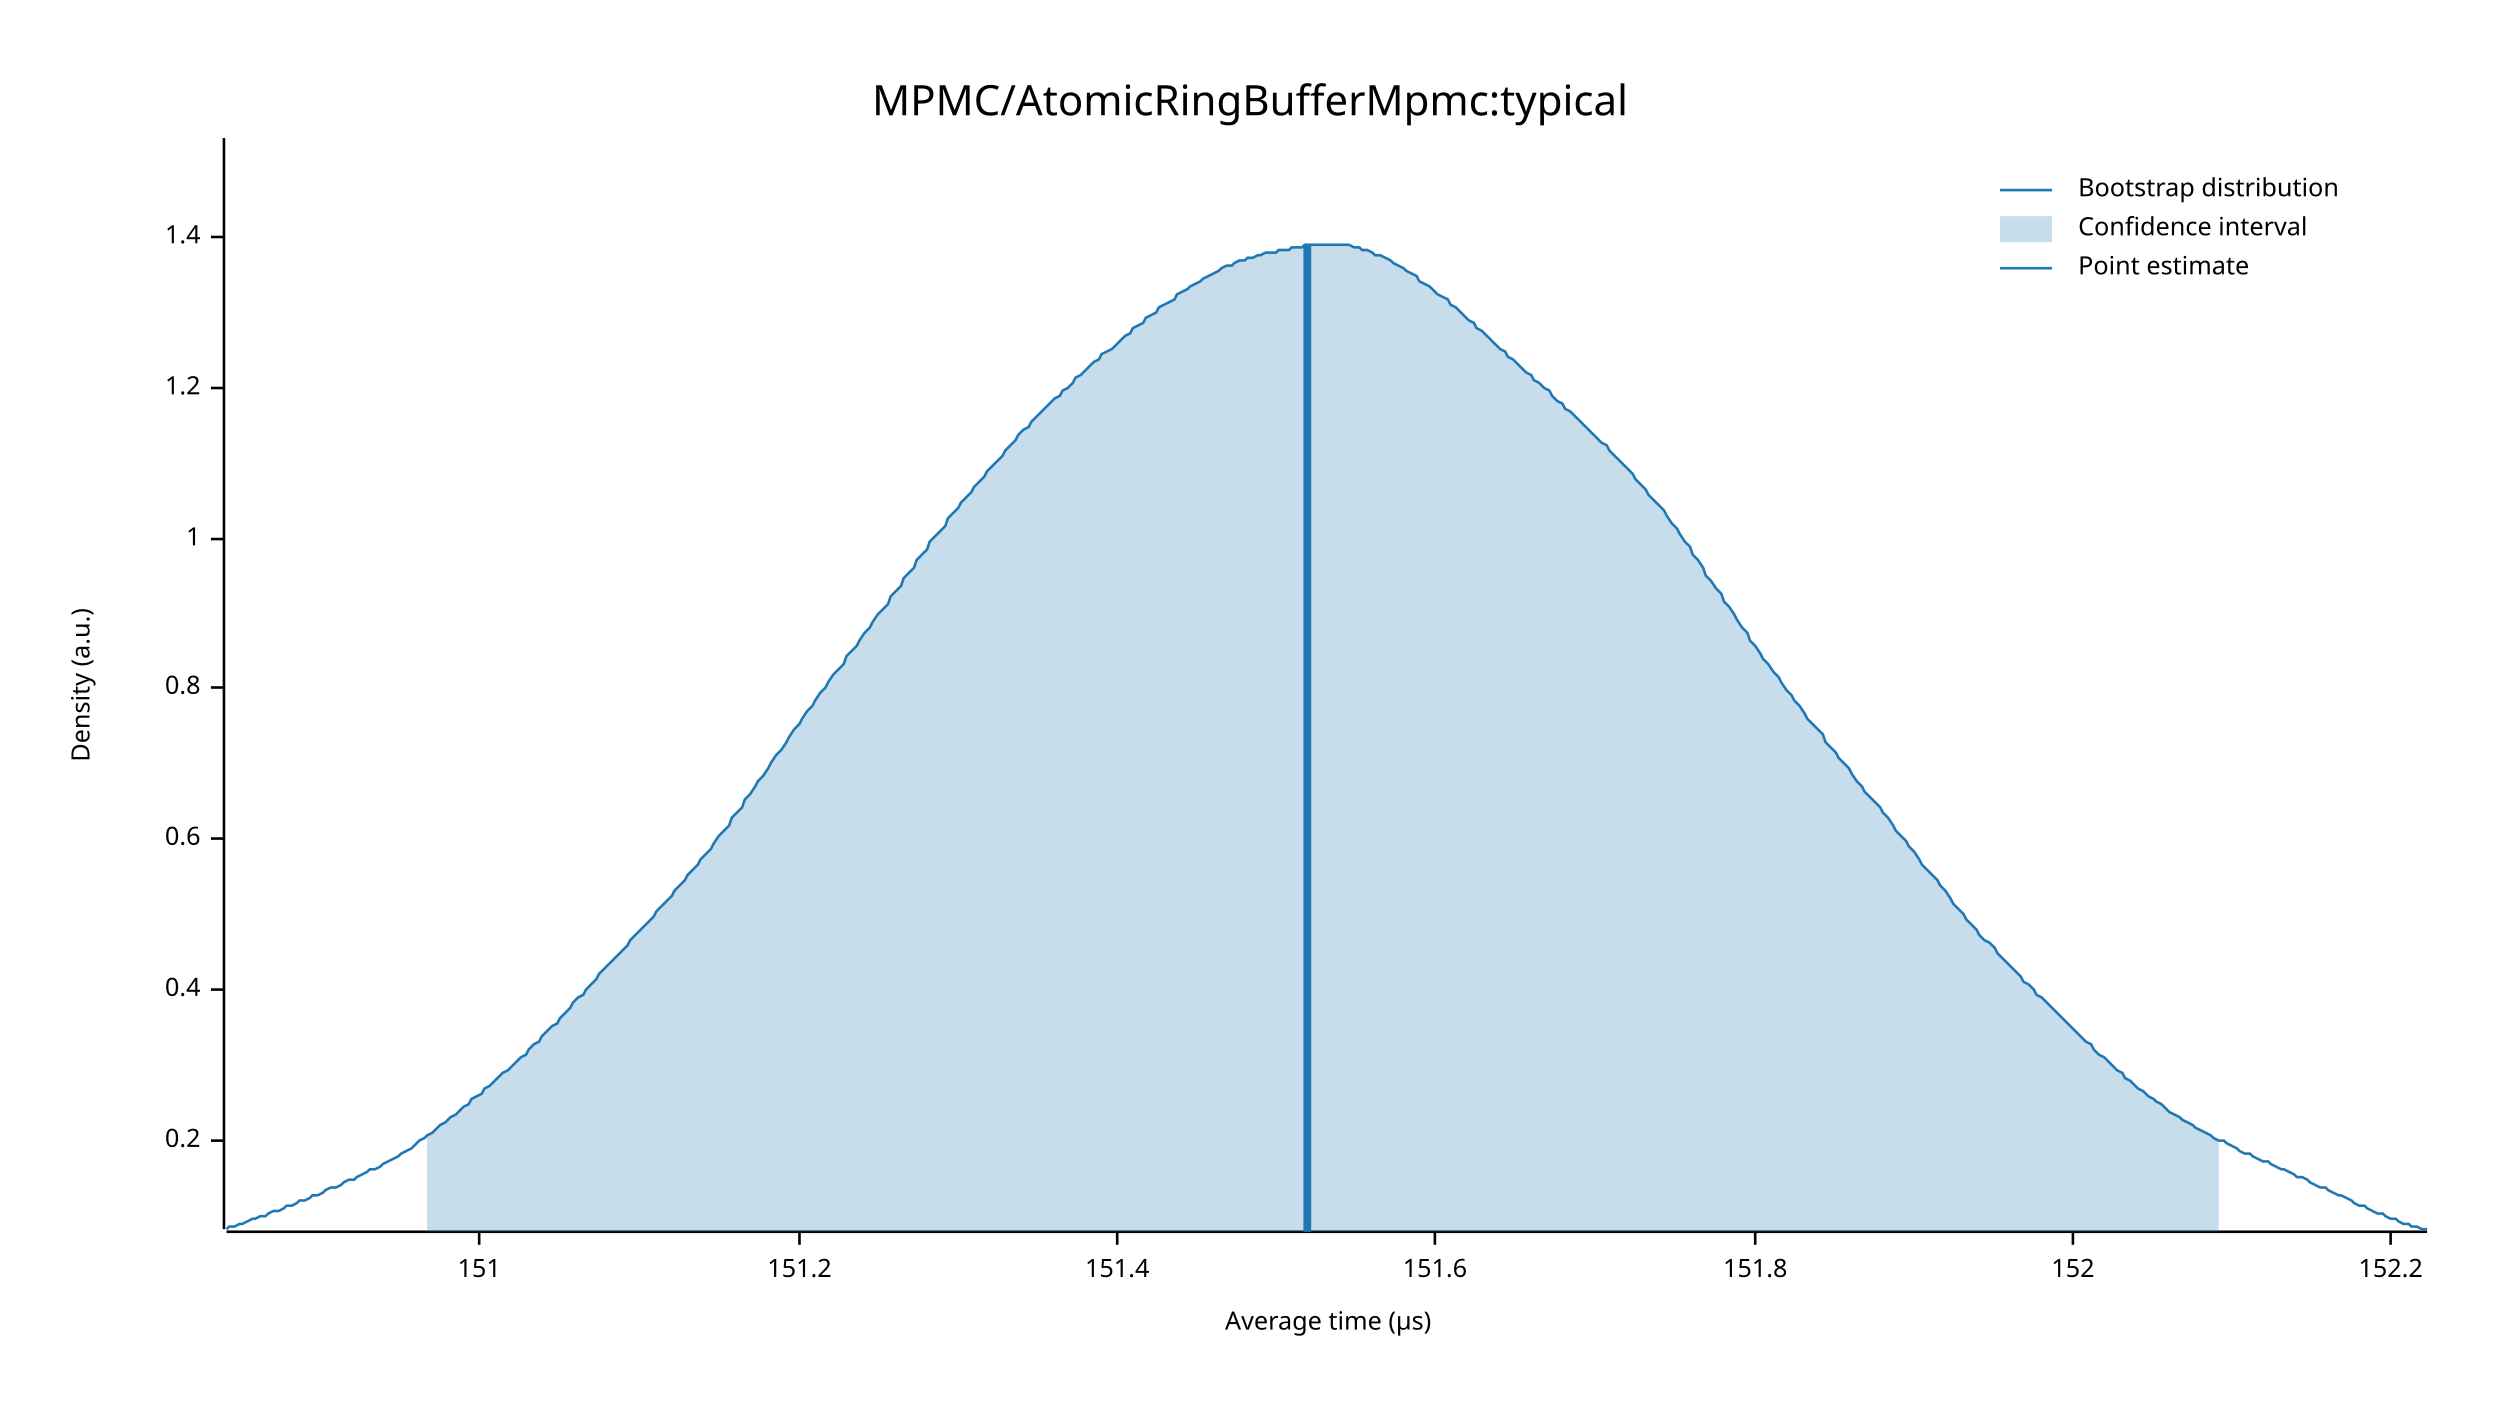
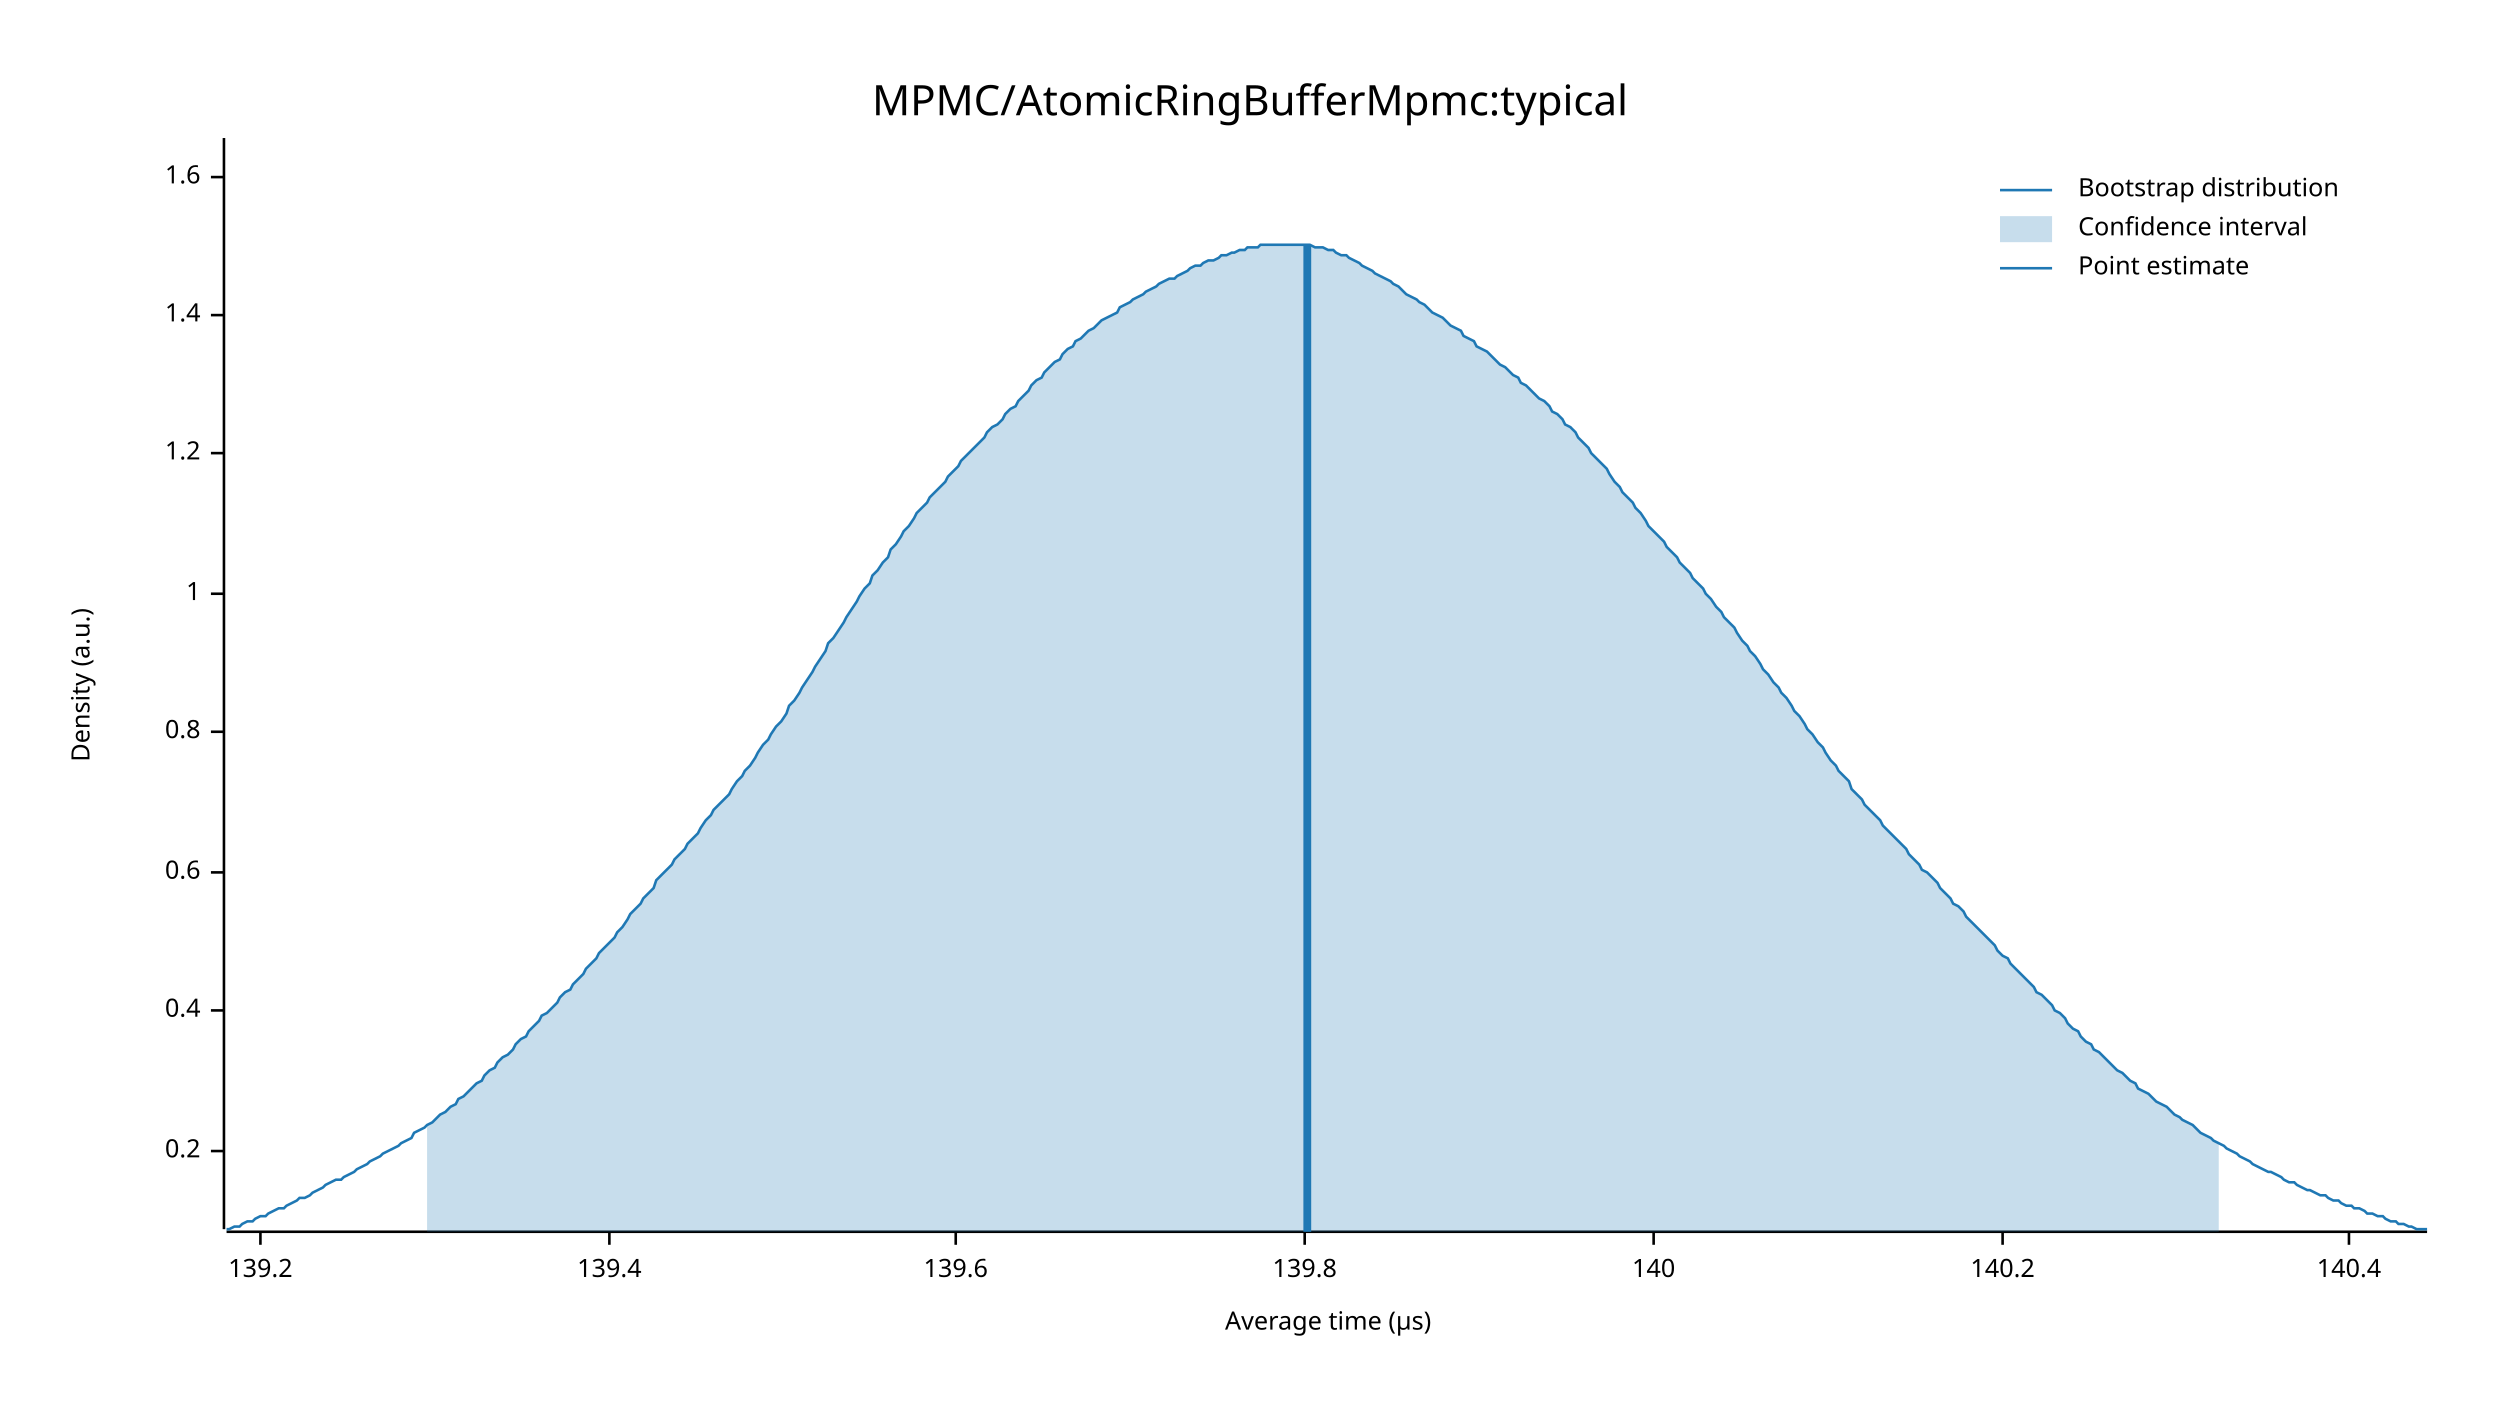
<svg xmlns="http://www.w3.org/2000/svg" width="960" height="540" viewBox="0 0 960 540">
  <text x="480" y="32" dy="0.76em" text-anchor="middle" font-family="sans-serif" font-size="16.129" opacity="1" fill="#000000">
MPMC/AtomicRingBufferMpmc:typical
</text>
  <text x="27" y="263" dy="0.76em" text-anchor="middle" font-family="sans-serif" font-size="9.677" opacity="1" fill="#000000" transform="rotate(270, 27, 263)">
Density (a.u.)
</text>
  <text x="510" y="513" dy="-0.5ex" text-anchor="middle" font-family="sans-serif" font-size="9.677" opacity="1" fill="#000000">
Average time (µs)
</text>
  <polyline fill="none" opacity="1" stroke="#000000" stroke-width="1" points="86,53 86,472 " />
-   <text x="77" y="438" dy="0.5ex" text-anchor="end" font-family="sans-serif" font-size="9.677" opacity="1" fill="#000000">
+   <text x="77" y="442" dy="0.5ex" text-anchor="end" font-family="sans-serif" font-size="9.677" opacity="1" fill="#000000">
0.2
</text>
-   <polyline fill="none" opacity="1" stroke="#000000" stroke-width="1" points="81,438 86,438 " />
-   <text x="77" y="380" dy="0.5ex" text-anchor="end" font-family="sans-serif" font-size="9.677" opacity="1" fill="#000000">
+   <polyline fill="none" opacity="1" stroke="#000000" stroke-width="1" points="81,442 86,442 " />
+   <text x="77" y="388" dy="0.5ex" text-anchor="end" font-family="sans-serif" font-size="9.677" opacity="1" fill="#000000">
0.4
</text>
-   <polyline fill="none" opacity="1" stroke="#000000" stroke-width="1" points="81,380 86,380 " />
-   <text x="77" y="322" dy="0.5ex" text-anchor="end" font-family="sans-serif" font-size="9.677" opacity="1" fill="#000000">
+   <polyline fill="none" opacity="1" stroke="#000000" stroke-width="1" points="81,388 86,388 " />
+   <text x="77" y="335" dy="0.5ex" text-anchor="end" font-family="sans-serif" font-size="9.677" opacity="1" fill="#000000">
0.6
</text>
-   <polyline fill="none" opacity="1" stroke="#000000" stroke-width="1" points="81,322 86,322 " />
-   <text x="77" y="264" dy="0.5ex" text-anchor="end" font-family="sans-serif" font-size="9.677" opacity="1" fill="#000000">
+   <polyline fill="none" opacity="1" stroke="#000000" stroke-width="1" points="81,335 86,335 " />
+   <text x="77" y="281" dy="0.5ex" text-anchor="end" font-family="sans-serif" font-size="9.677" opacity="1" fill="#000000">
0.8
</text>
-   <polyline fill="none" opacity="1" stroke="#000000" stroke-width="1" points="81,264 86,264 " />
-   <text x="77" y="207" dy="0.5ex" text-anchor="end" font-family="sans-serif" font-size="9.677" opacity="1" fill="#000000">
+   <polyline fill="none" opacity="1" stroke="#000000" stroke-width="1" points="81,281 86,281 " />
+   <text x="77" y="228" dy="0.5ex" text-anchor="end" font-family="sans-serif" font-size="9.677" opacity="1" fill="#000000">
1
</text>
-   <polyline fill="none" opacity="1" stroke="#000000" stroke-width="1" points="81,207 86,207 " />
-   <text x="77" y="149" dy="0.5ex" text-anchor="end" font-family="sans-serif" font-size="9.677" opacity="1" fill="#000000">
+   <polyline fill="none" opacity="1" stroke="#000000" stroke-width="1" points="81,228 86,228 " />
+   <text x="77" y="174" dy="0.5ex" text-anchor="end" font-family="sans-serif" font-size="9.677" opacity="1" fill="#000000">
1.2
</text>
-   <polyline fill="none" opacity="1" stroke="#000000" stroke-width="1" points="81,149 86,149 " />
-   <text x="77" y="91" dy="0.5ex" text-anchor="end" font-family="sans-serif" font-size="9.677" opacity="1" fill="#000000">
+   <polyline fill="none" opacity="1" stroke="#000000" stroke-width="1" points="81,174 86,174 " />
+   <text x="77" y="121" dy="0.5ex" text-anchor="end" font-family="sans-serif" font-size="9.677" opacity="1" fill="#000000">
1.4
</text>
-   <polyline fill="none" opacity="1" stroke="#000000" stroke-width="1" points="81,91 86,91 " />
+   <polyline fill="none" opacity="1" stroke="#000000" stroke-width="1" points="81,121 86,121 " />
+   <text x="77" y="68" dy="0.5ex" text-anchor="end" font-family="sans-serif" font-size="9.677" opacity="1" fill="#000000">
+ 1.6
+ </text>
+   <polyline fill="none" opacity="1" stroke="#000000" stroke-width="1" points="81,68 86,68 " />
  <polyline fill="none" opacity="1" stroke="#000000" stroke-width="1" points="87,473 932,473 " />
-   <text x="184" y="483" dy="0.76em" text-anchor="middle" font-family="sans-serif" font-size="9.677" opacity="1" fill="#000000">
- 151
+   <text x="100" y="483" dy="0.76em" text-anchor="middle" font-family="sans-serif" font-size="9.677" opacity="1" fill="#000000">
+ 139.2
</text>
-   <polyline fill="none" opacity="1" stroke="#000000" stroke-width="1" points="184,473 184,478 " />
-   <text x="307" y="483" dy="0.76em" text-anchor="middle" font-family="sans-serif" font-size="9.677" opacity="1" fill="#000000">
- 151.2
+   <polyline fill="none" opacity="1" stroke="#000000" stroke-width="1" points="100,473 100,478 " />
+   <text x="234" y="483" dy="0.76em" text-anchor="middle" font-family="sans-serif" font-size="9.677" opacity="1" fill="#000000">
+ 139.4
</text>
-   <polyline fill="none" opacity="1" stroke="#000000" stroke-width="1" points="307,473 307,478 " />
-   <text x="429" y="483" dy="0.76em" text-anchor="middle" font-family="sans-serif" font-size="9.677" opacity="1" fill="#000000">
- 151.4
+   <polyline fill="none" opacity="1" stroke="#000000" stroke-width="1" points="234,473 234,478 " />
+   <text x="367" y="483" dy="0.76em" text-anchor="middle" font-family="sans-serif" font-size="9.677" opacity="1" fill="#000000">
+ 139.6
</text>
-   <polyline fill="none" opacity="1" stroke="#000000" stroke-width="1" points="429,473 429,478 " />
-   <text x="551" y="483" dy="0.76em" text-anchor="middle" font-family="sans-serif" font-size="9.677" opacity="1" fill="#000000">
- 151.6
+   <polyline fill="none" opacity="1" stroke="#000000" stroke-width="1" points="367,473 367,478 " />
+   <text x="501" y="483" dy="0.76em" text-anchor="middle" font-family="sans-serif" font-size="9.677" opacity="1" fill="#000000">
+ 139.8
</text>
-   <polyline fill="none" opacity="1" stroke="#000000" stroke-width="1" points="551,473 551,478 " />
-   <text x="674" y="483" dy="0.76em" text-anchor="middle" font-family="sans-serif" font-size="9.677" opacity="1" fill="#000000">
- 151.8
+   <polyline fill="none" opacity="1" stroke="#000000" stroke-width="1" points="501,473 501,478 " />
+   <text x="635" y="483" dy="0.76em" text-anchor="middle" font-family="sans-serif" font-size="9.677" opacity="1" fill="#000000">
+ 140
</text>
-   <polyline fill="none" opacity="1" stroke="#000000" stroke-width="1" points="674,473 674,478 " />
-   <text x="796" y="483" dy="0.76em" text-anchor="middle" font-family="sans-serif" font-size="9.677" opacity="1" fill="#000000">
- 152
+   <polyline fill="none" opacity="1" stroke="#000000" stroke-width="1" points="635,473 635,478 " />
+   <text x="769" y="483" dy="0.76em" text-anchor="middle" font-family="sans-serif" font-size="9.677" opacity="1" fill="#000000">
+ 140.2
</text>
-   <polyline fill="none" opacity="1" stroke="#000000" stroke-width="1" points="796,473 796,478 " />
-   <text x="918" y="483" dy="0.76em" text-anchor="middle" font-family="sans-serif" font-size="9.677" opacity="1" fill="#000000">
- 152.2
+   <polyline fill="none" opacity="1" stroke="#000000" stroke-width="1" points="769,473 769,478 " />
+   <text x="902" y="483" dy="0.76em" text-anchor="middle" font-family="sans-serif" font-size="9.677" opacity="1" fill="#000000">
+ 140.4
</text>
-   <polyline fill="none" opacity="1" stroke="#000000" stroke-width="1" points="918,473 918,478 " />
-   <polyline fill="none" opacity="1" stroke="#1F78B4" stroke-width="1" points="87,472 88,471 90,471 92,470 93,470 95,469 97,468 98,468 100,467 102,467 103,466 105,465 107,465 109,464 110,463 112,463 114,462 115,461 117,461 119,460 120,459 122,459 124,458 125,457 127,456 129,456 131,455 132,454 134,453 136,453 137,452 139,451 141,450 142,449 144,449 146,448 147,447 149,446 151,445 153,444 154,443 156,442 158,441 159,440 161,438 163,437 164,436 166,435 168,433 169,432 171,431 173,429 175,428 176,427 178,425 180,424 181,422 183,421 185,420 186,418 188,417 190,415 191,414 193,412 195,411 197,409 198,408 200,406 202,405 203,403 205,401 207,400 208,398 210,396 212,394 214,393 215,391 217,389 219,387 220,385 222,383 224,382 225,380 227,378 229,376 230,374 232,372 234,370 236,368 237,367 239,365 241,363 242,361 244,359 246,357 247,356 249,354 251,352 252,350 254,348 256,346 258,344 259,342 261,340 263,338 264,336 266,334 268,332 269,330 271,328 273,326 274,324 276,321 278,319 280,317 281,314 283,312 285,310 286,307 288,305 290,302 291,300 293,298 295,295 296,293 298,290 300,288 302,285 303,283 305,280 307,278 308,276 310,273 312,271 313,269 315,266 317,264 318,262 320,259 322,257 324,255 325,252 327,250 329,248 330,246 332,243 334,241 335,239 337,236 339,234 341,232 342,229 344,227 346,225 347,222 349,220 351,218 352,215 354,213 356,211 357,208 359,206 361,204 363,202 364,199 366,197 368,195 369,193 371,191 373,189 374,187 376,185 378,183 379,181 381,179 383,177 385,175 386,173 388,171 390,169 391,167 393,165 395,164 396,162 398,160 400,158 401,157 403,155 405,153 407,152 408,150 410,149 412,147 413,145 415,144 417,142 418,141 420,139 422,138 423,136 425,135 427,134 429,132 430,131 432,129 434,128 435,126 437,125 439,124 440,122 442,121 444,120 445,118 447,117 449,116 451,115 452,113 454,112 456,111 457,110 459,109 461,108 462,107 464,106 466,105 468,104 469,103 471,102 473,102 474,101 476,100 478,100 479,99 481,99 483,98 484,98 486,97 488,97 490,97 491,96 493,96 495,96 496,95 498,95 500,95 501,94 503,94 505,94 506,94 508,94 510,94 512,94 513,94 515,94 517,94 518,94 520,95 522,95 523,96 525,96 527,97 528,98 530,98 532,99 534,100 535,101 537,102 539,103 540,104 542,105 544,106 545,108 547,109 549,110 550,111 552,113 554,114 556,115 557,117 559,118 561,120 562,121 564,123 566,124 567,126 569,127 571,129 573,131 574,132 576,134 578,135 579,137 581,138 583,140 584,141 586,143 588,144 589,146 591,147 593,149 595,150 596,152 598,154 600,155 601,157 603,158 605,160 606,161 608,163 610,165 611,166 613,168 615,170 617,171 618,173 620,175 622,177 623,178 625,180 627,182 628,184 630,186 632,188 633,190 635,192 637,194 639,196 640,198 642,201 644,203 645,205 647,208 649,210 650,213 652,215 654,218 655,221 657,223 659,226 661,228 662,231 664,233 666,236 667,238 669,241 671,243 672,246 674,248 676,251 677,253 679,255 681,258 683,260 684,262 686,265 688,267 689,269 691,271 693,274 694,276 696,278 698,280 700,282 701,285 703,287 705,289 706,291 708,293 710,295 711,297 713,300 715,302 716,304 718,306 720,308 722,310 723,312 725,314 727,317 728,319 730,321 732,323 733,325 735,327 737,330 738,332 740,334 742,336 744,338 745,340 747,342 749,345 750,347 752,349 754,351 755,353 757,355 759,357 760,359 762,361 764,362 766,364 767,366 769,368 771,370 772,371 774,373 776,375 777,377 779,378 781,380 782,382 784,383 786,385 788,387 789,388 791,390 793,392 794,393 796,395 798,397 799,398 801,400 803,401 804,403 806,405 808,406 810,408 811,409 813,411 815,412 816,414 818,415 820,417 821,418 823,419 825,421 827,422 828,423 830,424 832,426 833,427 835,428 837,429 838,430 840,431 842,432 843,433 845,434 847,435 849,436 850,437 852,438 854,438 855,439 857,440 859,441 860,442 862,443 864,443 865,444 867,445 869,446 871,446 872,447 874,448 876,449 877,449 879,450 881,451 882,452 884,452 886,453 887,454 889,455 891,456 893,456 894,457 896,458 898,459 899,459 901,460 903,461 904,462 906,463 908,463 909,464 911,465 913,466 915,466 916,467 918,468 920,468 921,469 923,470 925,470 926,471 928,471 930,472 932,472 " />
-   <polygon opacity="0.25" fill="#1F78B4" points="164,436 166,435 168,433 169,432 171,431 173,429 175,428 176,427 178,425 180,424 181,422 183,421 185,420 186,418 188,417 190,415 191,414 193,412 195,411 197,409 198,408 200,406 202,405 203,403 205,401 207,400 208,398 210,396 212,394 214,393 215,391 217,389 219,387 220,385 222,383 224,382 225,380 227,378 229,376 230,374 232,372 234,370 236,368 237,367 239,365 241,363 242,361 244,359 246,357 247,356 249,354 251,352 252,350 254,348 256,346 258,344 259,342 261,340 263,338 264,336 266,334 268,332 269,330 271,328 273,326 274,324 276,321 278,319 280,317 281,314 283,312 285,310 286,307 288,305 290,302 291,300 293,298 295,295 296,293 298,290 300,288 302,285 303,283 305,280 307,278 308,276 310,273 312,271 313,269 315,266 317,264 318,262 320,259 322,257 324,255 325,252 327,250 329,248 330,246 332,243 334,241 335,239 337,236 339,234 341,232 342,229 344,227 346,225 347,222 349,220 351,218 352,215 354,213 356,211 357,208 359,206 361,204 363,202 364,199 366,197 368,195 369,193 371,191 373,189 374,187 376,185 378,183 379,181 381,179 383,177 385,175 386,173 388,171 390,169 391,167 393,165 395,164 396,162 398,160 400,158 401,157 403,155 405,153 407,152 408,150 410,149 412,147 413,145 415,144 417,142 418,141 420,139 422,138 423,136 425,135 427,134 429,132 430,131 432,129 434,128 435,126 437,125 439,124 440,122 442,121 444,120 445,118 447,117 449,116 451,115 452,113 454,112 456,111 457,110 459,109 461,108 462,107 464,106 466,105 468,104 469,103 471,102 473,102 474,101 476,100 478,100 479,99 481,99 483,98 484,98 486,97 488,97 490,97 491,96 493,96 495,96 496,95 498,95 500,95 501,94 503,94 505,94 506,94 508,94 510,94 512,94 513,94 515,94 517,94 518,94 520,95 522,95 523,96 525,96 527,97 528,98 530,98 532,99 534,100 535,101 537,102 539,103 540,104 542,105 544,106 545,108 547,109 549,110 550,111 552,113 554,114 556,115 557,117 559,118 561,120 562,121 564,123 566,124 567,126 569,127 571,129 573,131 574,132 576,134 578,135 579,137 581,138 583,140 584,141 586,143 588,144 589,146 591,147 593,149 595,150 596,152 598,154 600,155 601,157 603,158 605,160 606,161 608,163 610,165 611,166 613,168 615,170 617,171 618,173 620,175 622,177 623,178 625,180 627,182 628,184 630,186 632,188 633,190 635,192 637,194 639,196 640,198 642,201 644,203 645,205 647,208 649,210 650,213 652,215 654,218 655,221 657,223 659,226 661,228 662,231 664,233 666,236 667,238 669,241 671,243 672,246 674,248 676,251 677,253 679,255 681,258 683,260 684,262 686,265 688,267 689,269 691,271 693,274 694,276 696,278 698,280 700,282 701,285 703,287 705,289 706,291 708,293 710,295 711,297 713,300 715,302 716,304 718,306 720,308 722,310 723,312 725,314 727,317 728,319 730,321 732,323 733,325 735,327 737,330 738,332 740,334 742,336 744,338 745,340 747,342 749,345 750,347 752,349 754,351 755,353 757,355 759,357 760,359 762,361 764,362 766,364 767,366 769,368 771,370 772,371 774,373 776,375 777,377 779,378 781,380 782,382 784,383 786,385 788,387 789,388 791,390 793,392 794,393 796,395 798,397 799,398 801,400 803,401 804,403 806,405 808,406 810,408 811,409 813,411 815,412 816,414 818,415 820,417 821,418 823,419 825,421 827,422 828,423 830,424 832,426 833,427 835,428 837,429 838,430 840,431 842,432 843,433 845,434 847,435 849,436 850,437 852,438 852,473 164,473 " />
+   <polyline fill="none" opacity="1" stroke="#000000" stroke-width="1" points="902,473 902,478 " />
+   <polyline fill="none" opacity="1" stroke="#1F78B4" stroke-width="1" points="87,472 88,472 90,471 92,471 93,470 95,469 97,469 98,468 100,467 102,467 103,466 105,465 107,464 109,464 110,463 112,462 114,461 115,460 117,460 119,459 120,458 122,457 124,456 125,455 127,454 129,453 131,453 132,452 134,451 136,450 137,449 139,448 141,447 142,446 144,445 146,444 147,443 149,442 151,441 153,440 154,439 156,438 158,437 159,435 161,434 163,433 164,432 166,431 168,429 169,428 171,427 173,425 175,424 176,422 178,421 180,419 181,418 183,416 185,415 186,413 188,411 190,410 191,408 193,406 195,405 197,403 198,401 200,399 202,398 203,396 205,394 207,392 208,390 210,389 212,387 214,385 215,383 217,381 219,380 220,378 222,376 224,374 225,372 227,370 229,368 230,366 232,364 234,362 236,360 237,358 239,356 241,353 242,351 244,349 246,347 247,345 249,343 251,341 252,338 254,336 256,334 258,332 259,330 261,328 263,326 264,324 266,322 268,320 269,318 271,315 273,313 274,311 276,309 278,307 280,305 281,303 283,300 285,298 286,296 288,294 290,291 291,289 293,286 295,284 296,282 298,279 300,277 302,274 303,271 305,269 307,266 308,264 310,261 312,258 313,256 315,253 317,250 318,247 320,245 322,242 324,239 325,237 327,234 329,231 330,229 332,226 334,224 335,221 337,219 339,216 341,214 342,211 344,209 346,206 347,204 349,202 351,199 352,197 354,195 356,193 357,191 359,189 361,187 363,185 364,183 366,181 368,179 369,177 371,175 373,173 374,172 376,170 378,168 379,166 381,164 383,163 385,161 386,159 388,157 390,156 391,154 393,152 395,150 396,148 398,146 400,145 401,143 403,141 405,139 407,138 408,136 410,134 412,133 413,131 415,130 417,128 418,127 420,126 422,124 423,123 425,122 427,121 429,120 430,118 432,117 434,116 435,115 437,114 439,113 440,112 442,111 444,110 445,109 447,108 449,107 451,107 452,106 454,105 456,104 457,103 459,102 461,102 462,101 464,100 466,100 468,99 469,98 471,98 473,97 474,97 476,96 478,96 479,95 481,95 483,95 484,94 486,94 488,94 490,94 491,94 493,94 495,94 496,94 498,94 500,94 501,94 503,94 505,95 506,95 508,95 510,96 512,96 513,97 515,98 517,98 518,99 520,100 522,101 523,102 525,103 527,104 528,105 530,106 532,107 534,108 535,109 537,110 539,112 540,113 542,114 544,115 545,116 547,117 549,119 550,120 552,121 554,122 556,124 557,125 559,126 561,127 562,129 564,130 566,131 567,133 569,134 571,135 573,137 574,138 576,140 578,141 579,142 581,144 583,145 584,147 586,148 588,150 589,151 591,153 593,154 595,156 596,158 598,159 600,161 601,163 603,164 605,166 606,168 608,170 610,172 611,174 613,176 615,178 617,180 618,182 620,185 622,187 623,189 625,191 627,193 628,195 630,197 632,200 633,202 635,204 637,206 639,208 640,210 642,212 644,214 645,216 647,218 649,220 650,222 652,224 654,226 655,228 657,230 659,233 661,235 662,237 664,239 666,241 667,243 669,246 671,248 672,250 674,252 676,255 677,257 679,259 681,262 683,264 684,266 686,268 688,271 689,273 691,275 693,278 694,280 696,282 698,285 700,287 701,289 703,292 705,294 706,296 708,298 710,300 711,303 713,305 715,307 716,309 718,311 720,313 722,315 723,317 725,319 727,321 728,322 730,324 732,326 733,328 735,330 737,332 738,334 740,335 742,337 744,339 745,341 747,343 749,345 750,347 752,348 754,350 755,352 757,354 759,356 760,357 762,359 764,361 766,363 767,365 769,367 771,368 772,370 774,372 776,374 777,375 779,377 781,379 782,381 784,382 786,384 788,386 789,388 791,389 793,391 794,393 796,395 798,396 799,398 801,400 803,401 804,403 806,404 808,406 810,408 811,409 813,411 815,412 816,413 818,415 820,416 821,418 823,419 825,420 827,422 828,423 830,424 832,425 833,426 835,428 837,429 838,430 840,431 842,432 843,433 845,435 847,436 849,437 850,438 852,439 854,440 855,441 857,442 859,443 860,444 862,445 864,446 865,447 867,448 869,449 871,450 872,450 874,451 876,452 877,453 879,454 881,454 882,455 884,456 886,457 887,457 889,458 891,459 893,459 894,460 896,461 898,461 899,462 901,463 903,463 904,464 906,464 908,465 909,466 911,466 913,467 915,467 916,468 918,469 920,469 921,470 923,470 925,471 926,471 928,472 930,472 932,472 " />
+   <polygon opacity="0.25" fill="#1F78B4" points="164,432 166,431 168,429 169,428 171,427 173,425 175,424 176,422 178,421 180,419 181,418 183,416 185,415 186,413 188,411 190,410 191,408 193,406 195,405 197,403 198,401 200,399 202,398 203,396 205,394 207,392 208,390 210,389 212,387 214,385 215,383 217,381 219,380 220,378 222,376 224,374 225,372 227,370 229,368 230,366 232,364 234,362 236,360 237,358 239,356 241,353 242,351 244,349 246,347 247,345 249,343 251,341 252,338 254,336 256,334 258,332 259,330 261,328 263,326 264,324 266,322 268,320 269,318 271,315 273,313 274,311 276,309 278,307 280,305 281,303 283,300 285,298 286,296 288,294 290,291 291,289 293,286 295,284 296,282 298,279 300,277 302,274 303,271 305,269 307,266 308,264 310,261 312,258 313,256 315,253 317,250 318,247 320,245 322,242 324,239 325,237 327,234 329,231 330,229 332,226 334,224 335,221 337,219 339,216 341,214 342,211 344,209 346,206 347,204 349,202 351,199 352,197 354,195 356,193 357,191 359,189 361,187 363,185 364,183 366,181 368,179 369,177 371,175 373,173 374,172 376,170 378,168 379,166 381,164 383,163 385,161 386,159 388,157 390,156 391,154 393,152 395,150 396,148 398,146 400,145 401,143 403,141 405,139 407,138 408,136 410,134 412,133 413,131 415,130 417,128 418,127 420,126 422,124 423,123 425,122 427,121 429,120 430,118 432,117 434,116 435,115 437,114 439,113 440,112 442,111 444,110 445,109 447,108 449,107 451,107 452,106 454,105 456,104 457,103 459,102 461,102 462,101 464,100 466,100 468,99 469,98 471,98 473,97 474,97 476,96 478,96 479,95 481,95 483,95 484,94 486,94 488,94 490,94 491,94 493,94 495,94 496,94 498,94 500,94 501,94 503,94 505,95 506,95 508,95 510,96 512,96 513,97 515,98 517,98 518,99 520,100 522,101 523,102 525,103 527,104 528,105 530,106 532,107 534,108 535,109 537,110 539,112 540,113 542,114 544,115 545,116 547,117 549,119 550,120 552,121 554,122 556,124 557,125 559,126 561,127 562,129 564,130 566,131 567,133 569,134 571,135 573,137 574,138 576,140 578,141 579,142 581,144 583,145 584,147 586,148 588,150 589,151 591,153 593,154 595,156 596,158 598,159 600,161 601,163 603,164 605,166 606,168 608,170 610,172 611,174 613,176 615,178 617,180 618,182 620,185 622,187 623,189 625,191 627,193 628,195 630,197 632,200 633,202 635,204 637,206 639,208 640,210 642,212 644,214 645,216 647,218 649,220 650,222 652,224 654,226 655,228 657,230 659,233 661,235 662,237 664,239 666,241 667,243 669,246 671,248 672,250 674,252 676,255 677,257 679,259 681,262 683,264 684,266 686,268 688,271 689,273 691,275 693,278 694,280 696,282 698,285 700,287 701,289 703,292 705,294 706,296 708,298 710,300 711,303 713,305 715,307 716,309 718,311 720,313 722,315 723,317 725,319 727,321 728,322 730,324 732,326 733,328 735,330 737,332 738,334 740,335 742,337 744,339 745,341 747,343 749,345 750,347 752,348 754,350 755,352 757,354 759,356 760,357 762,359 764,361 766,363 767,365 769,367 771,368 772,370 774,372 776,374 777,375 779,377 781,379 782,381 784,382 786,384 788,386 789,388 791,389 793,391 794,393 796,395 798,396 799,398 801,400 803,401 804,403 806,404 808,406 810,408 811,409 813,411 815,412 816,413 818,415 820,416 821,418 823,419 825,420 827,422 828,423 830,424 832,425 833,426 835,428 837,429 838,430 840,431 842,432 843,433 845,435 847,436 849,437 850,438 852,439 852,473 164,473 " />
  <polyline fill="none" opacity="1" stroke="#1F78B4" stroke-width="3" points="502,473 502,94 " />
  <text x="798" y="68" dy="0.76em" text-anchor="start" font-family="sans-serif" font-size="9.677" opacity="1" fill="#000000">
Bootstrap distribution
</text>
  <text x="798" y="83" dy="0.76em" text-anchor="start" font-family="sans-serif" font-size="9.677" opacity="1" fill="#000000">
Confidence interval
</text>
  <text x="798" y="98" dy="0.76em" text-anchor="start" font-family="sans-serif" font-size="9.677" opacity="1" fill="#000000">
Point estimate
</text>
  <polyline fill="none" opacity="1" stroke="#1F78B4" stroke-width="1" points="768,73 788,73 " />
  <rect x="768" y="83" width="20" height="10" opacity="0.25" fill="#1F78B4" stroke="none" />
  <polyline fill="none" opacity="1" stroke="#1F78B4" stroke-width="1" points="768,103 788,103 " />
</svg>
